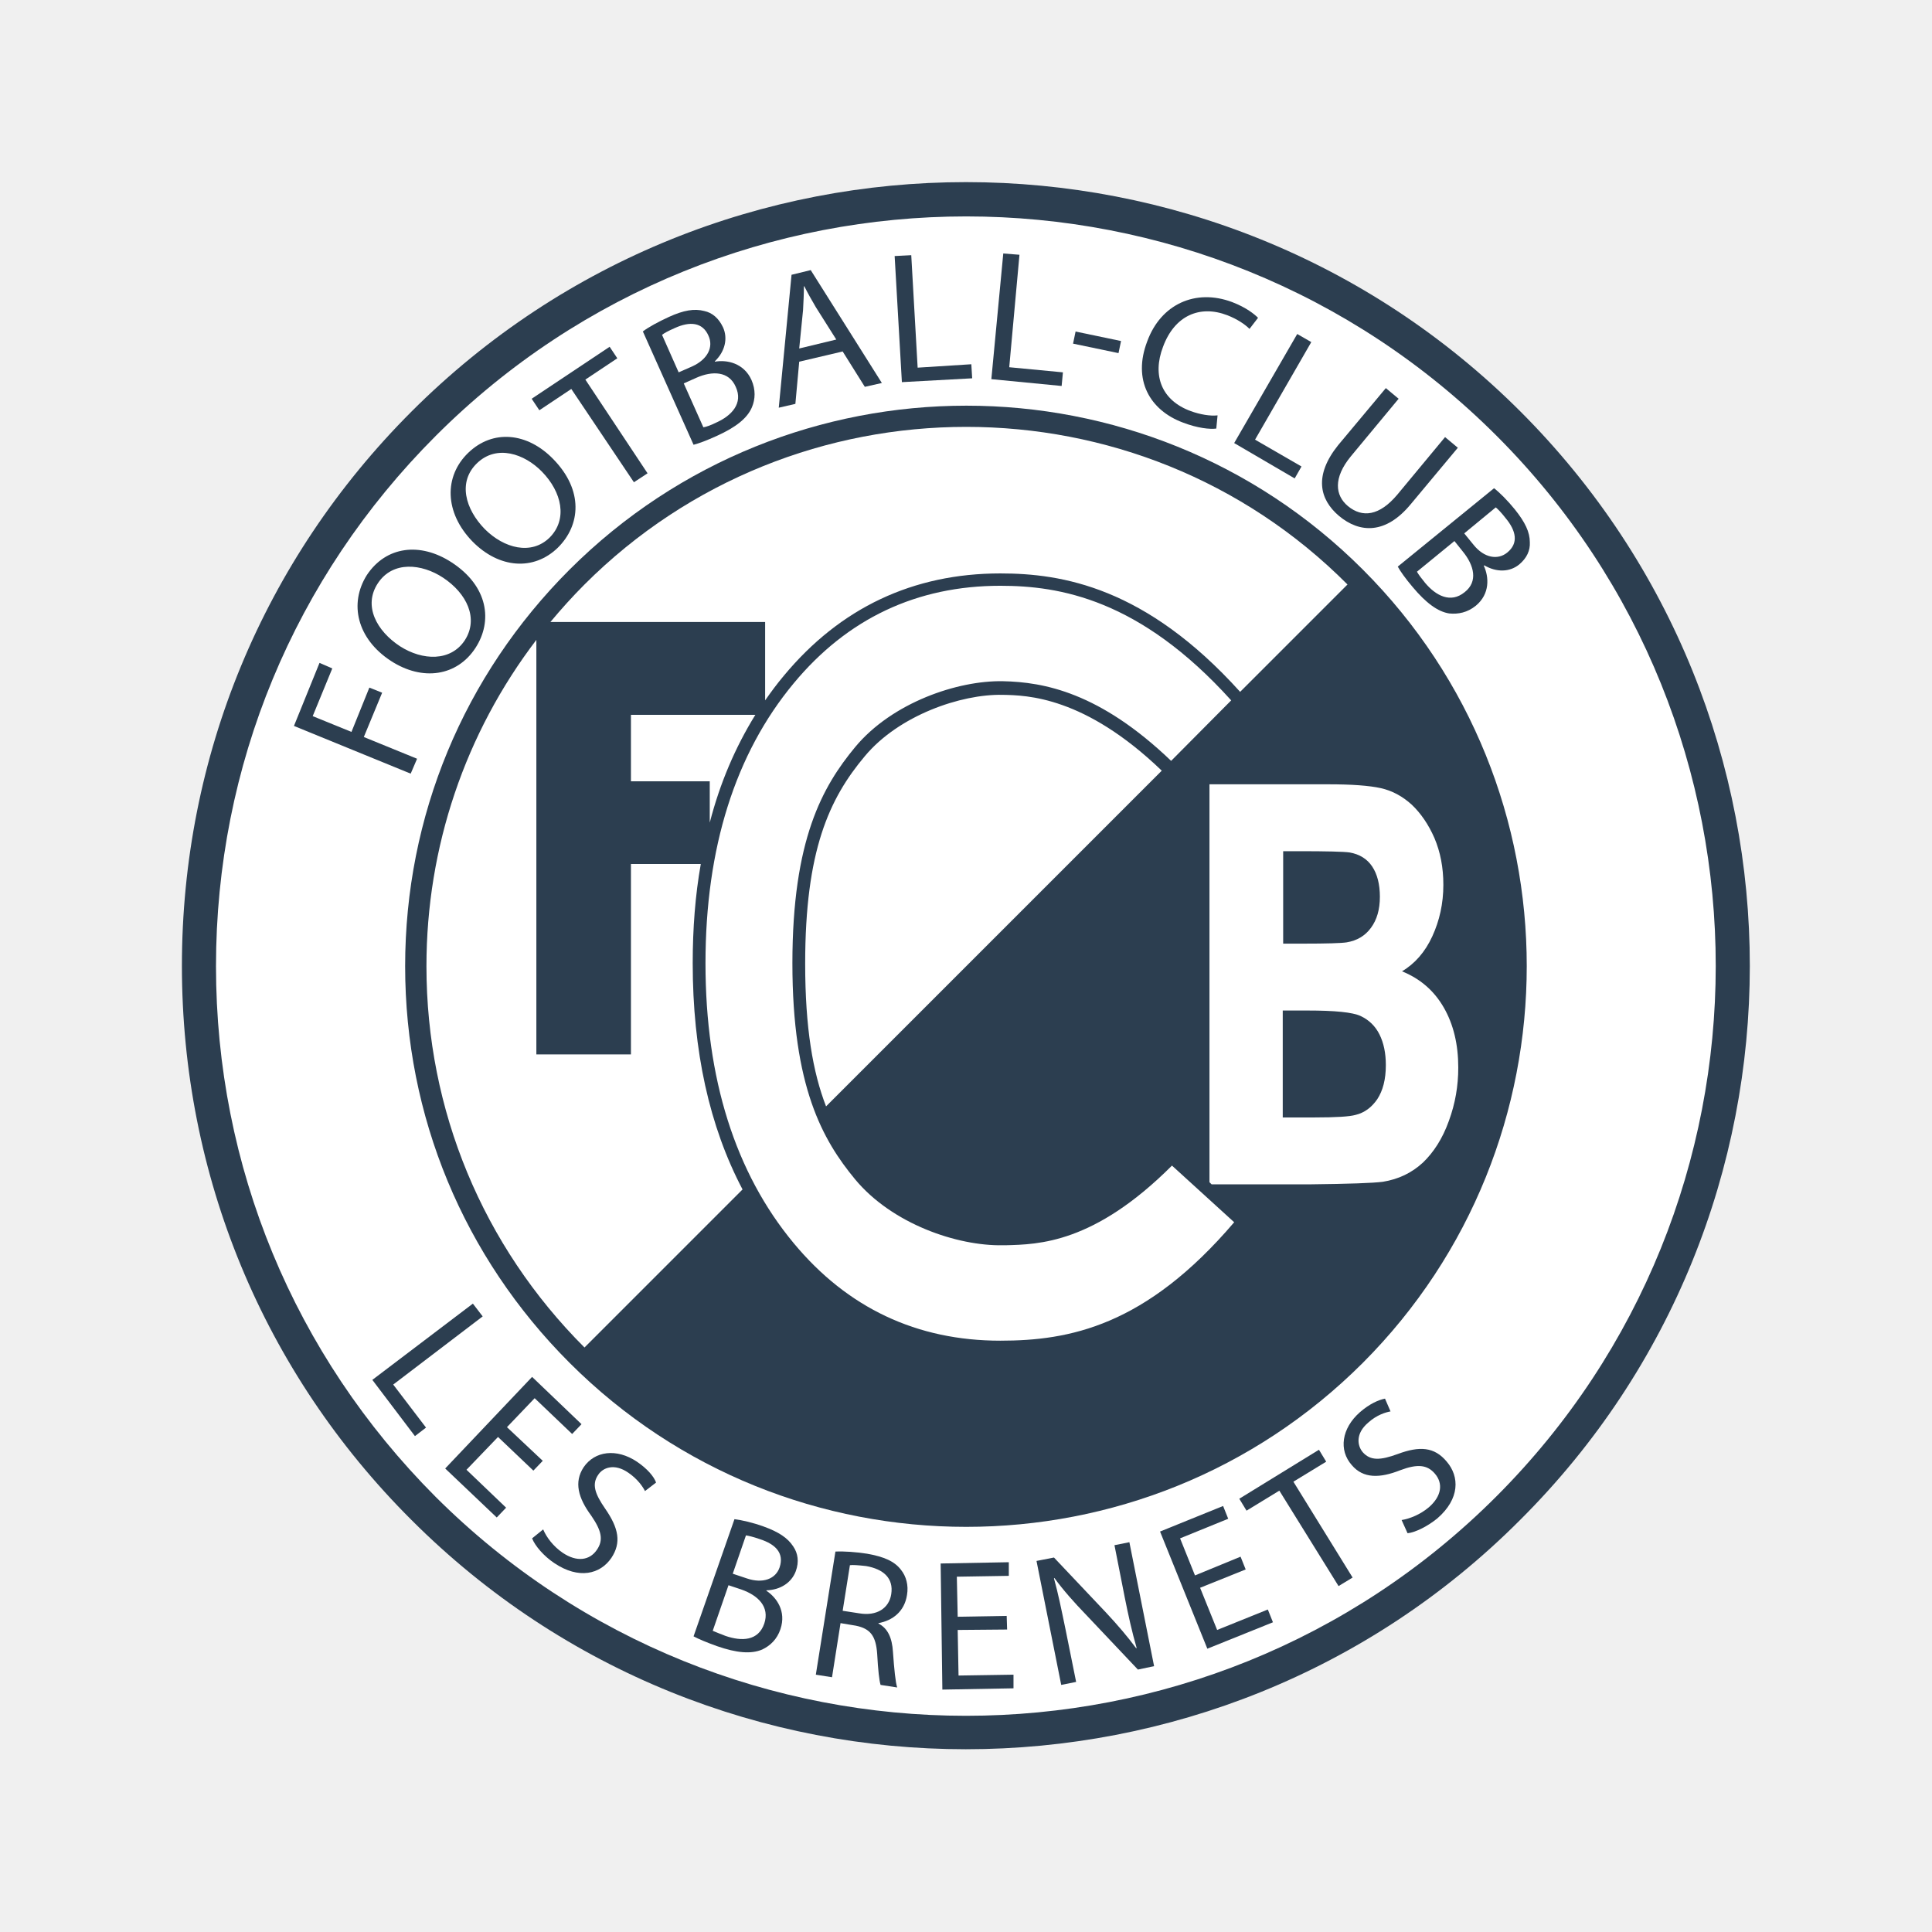
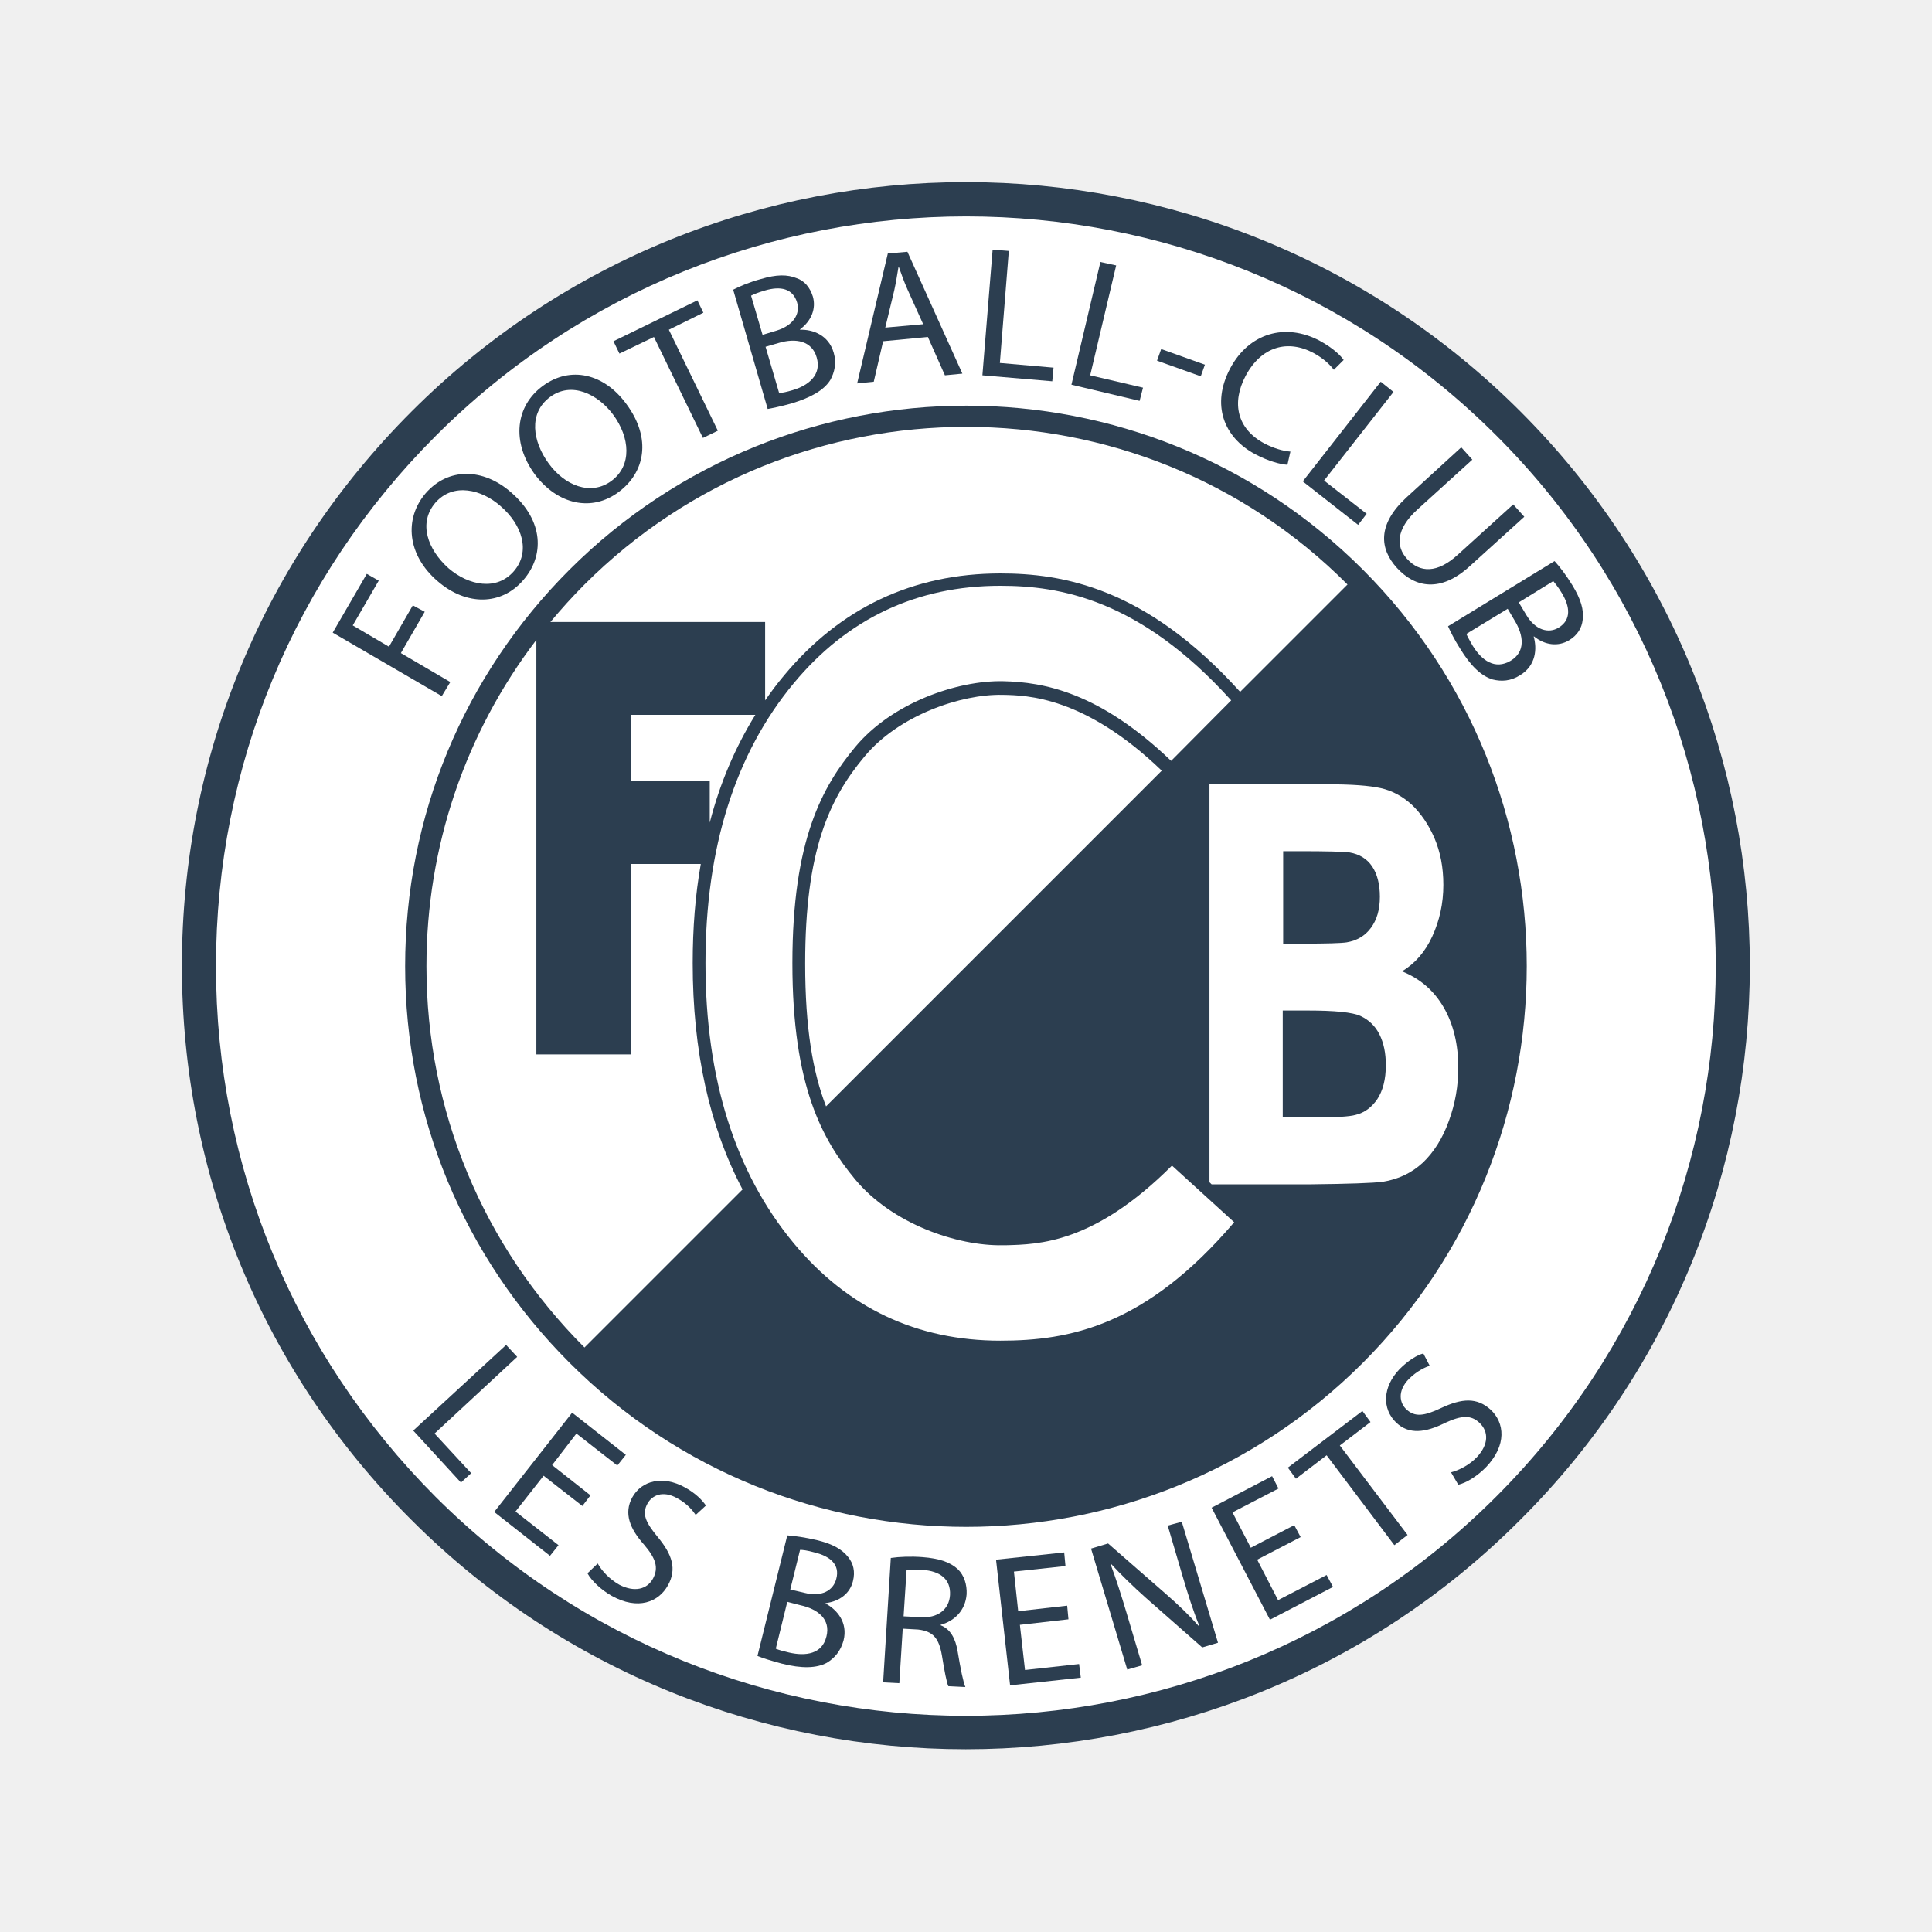
<svg xmlns="http://www.w3.org/2000/svg" version="1.1" x="0px" y="0px" viewBox="0 0 453.5 453.5" style="enable-background:new 0 0 453.5 453.5;" xml:space="preserve">
  <style type="text/css">
	.st0{fill:#FFFFFF;}
	.st1{fill:#2c3e50;}
</style>
  <g id="fond">
    <ellipse class="st0" cx="226.8" cy="226.8" rx="180" ry="180" />
  </g>
  <g id="logo">
    <g>
-       <polygon class="st1" points="97.9,178.1 85.4,173 89.7,162.6 86.7,161.4 82.5,171.8 73.4,168.1 78,156.9 75,155.6 69,170.4     96.4,181.6   " />
-       <path class="st1" d="M91.7,155.1c7.5,4.9,15.6,3.6,19.9-3c4.1-6.3,3-14.5-5.6-20.1c-7.4-4.8-15.4-3.8-19.9,3    C81.9,141.7,83.8,149.9,91.7,155.1z M88.7,136.9c3.5-5.3,10.3-4.6,15.3-1.3c5.6,3.7,8.4,9.6,5.1,14.7c-3.3,5-9.9,4.8-15.2,1.4    C88.4,148.1,85.2,142.2,88.7,136.9z" />
-       <path class="st1" d="M130.9,128.6c5.4-5.3,6.1-13.5-1-20.8c-6.1-6.3-14.2-7.1-20-1.5c-5.7,5.5-5.6,14,1,20.8    C117.2,133.5,125.3,134,130.9,128.6z M112,108.7c4.6-4.4,11.1-2.2,15.2,2c4.7,4.8,6.1,11.2,1.8,15.5c-4.3,4.2-10.7,2.5-15.2-2    C109.2,119.5,107.4,113.1,112,108.7z" />
-       <polygon class="st1" points="134.1,91.3 148.8,113.2 152,111.1 137.4,89.1 144.9,84.1 143.1,81.4 124.8,93.6 126.6,96.3   " />
-       <path class="st1" d="M168.3,102.3c4.4-2,7.1-4.1,8.2-6.7c0.8-1.9,0.9-4.1-0.1-6.4c-1.8-4-5.8-4.8-8.6-4.3l0-0.1    c2.4-2.3,3.1-5.4,1.9-8c-1-2.1-2.5-3.4-4.4-3.8c-2.3-0.6-4.8-0.2-8.3,1.4c-2.4,1.1-4.8,2.4-6.1,3.4l11.9,26.6    C164,104.1,165.9,103.4,168.3,102.3z M155.4,78.6c0.5-0.4,1.4-0.9,3-1.6c3.5-1.6,6.5-1.4,7.9,1.8c1.2,2.6-0.1,5.5-3.8,7.2    l-3.2,1.4L155.4,78.6z M163.4,88.7c3.8-1.7,7.7-1.6,9.3,2.1c1.8,3.9-1,6.8-4.6,8.4c-1.2,0.6-2.3,1-3,1.1L160.5,90L163.4,88.7z" />
-       <path class="st1" d="M187.6,84.9l10.2-2.4l5.2,8.3l4-0.9l-16.7-26.5l-4.5,1.1l-3,31.2l3.9-0.9L187.6,84.9z M188.5,72.8    c0.1-1.9,0.2-3.8,0.2-5.6l0.1,0c0.8,1.6,1.7,3.2,2.7,4.9l4.8,7.6l-8.7,2.1L188.5,72.8z" />
-       <polygon class="st1" points="228.2,88.8 228,85.5 215.4,86.3 213.9,59.9 210,60.1 211.7,89.7   " />
-       <polygon class="st1" points="249.5,87.4 236.9,86.2 239.3,59.8 235.5,59.5 232.7,89 249.2,90.6   " />
-       <rect x="256" y="74.9" transform="matrix(0.2043 -0.9789 0.9789 0.2043 126.2591 315.9581)" class="st1" width="2.9" height="10.9" />
-       <path class="st1" d="M277.7,99.2c3.4,1.3,6.3,1.6,7.8,1.4l0.3-3.1c-1.7,0.2-4.1-0.2-6.3-1c-6.8-2.5-9.1-8.3-6.5-15.1    c2.7-7.3,8.6-9.9,15.1-7.4c2.3,0.9,4.1,2.1,5.2,3.2l2-2.6c-0.8-0.8-2.7-2.4-6.1-3.7c-8.6-3.2-16.7,0.5-19.9,9.2    C265.8,89.2,269.9,96.3,277.7,99.2z" />
-       <polygon class="st1" points="303.9,112.3 305.5,109.5 294.6,103.2 307.8,80.3 304.5,78.4 289.7,104   " />
-       <path class="st1" d="M314.3,121.1c4.9,4.1,11,4.3,16.8-2.7l11.1-13.3l-3-2.5L328,116.1c-4.2,5-8.2,5.5-11.6,2.7    c-3-2.5-3.5-6.6,0.7-11.7l11.2-13.5l-3-2.5l-11.2,13.4C308.4,111.6,309.7,117.2,314.3,121.1z" />
-       <path class="st1" d="M331.6,137.8c3.1,3.7,5.9,5.8,8.6,6.2c2.1,0.2,4.2-0.2,6.2-1.8c3.4-2.8,3.1-6.8,1.9-9.4l0.1-0.1    c2.9,1.7,6,1.6,8.2-0.2c1.8-1.5,2.6-3.3,2.5-5.2c0-2.4-1.1-4.7-3.5-7.7c-1.7-2.1-3.6-4-4.9-5L328.1,133    C328.7,134.1,329.9,135.8,331.6,137.8z M351.1,119.1c0.5,0.4,1.2,1.1,2.3,2.5c2.5,3,3.1,5.9,0.4,8.1c-2.2,1.8-5.4,1.3-7.9-1.8    l-2.2-2.7L351.1,119.1z M341.4,127l2,2.5c2.6,3.2,3.6,7,0.4,9.5c-3.3,2.7-6.8,0.8-9.3-2.2c-0.9-1.1-1.5-1.9-1.9-2.6L341.4,127z" />
-       <polygon class="st1" points="111,306 87.4,323.9 97.4,337.1 100,335.1 92.3,325 113.3,309   " />
-       <polygon class="st1" points="116.9,337.3 125.2,345.2 127.4,342.9 119,335 125.5,328.2 134.3,336.6 136.5,334.3 124.9,323.2     104.5,344.7 116.6,356.2 118.8,353.9 109.5,345   " />
-       <path class="st1" d="M149.5,343.1c-4.8-3.2-9.9-2.5-12.5,1.3c-2.3,3.5-1.3,7.2,1.8,11.4c2.4,3.5,2.9,5.7,1.3,8    c-1.7,2.5-4.7,2.9-8,0.7c-2.2-1.5-3.8-3.6-4.6-5.5l-2.6,2.1c0.7,1.8,2.8,4.2,5.2,5.8c5.8,3.9,10.8,2.6,13.4-1.2    c2.4-3.6,1.7-7-1.4-11.5c-2.5-3.6-3.2-5.8-1.7-8c1.1-1.7,3.8-2.8,7.1-0.5c2.2,1.5,3.4,3.3,3.9,4.3l2.6-2    C153.5,346.6,152,344.8,149.5,343.1z" />
-       <path class="st1" d="M179.2,358.3c-2.5-0.9-5.1-1.5-6.8-1.7l-9.6,27.5c1.1,0.6,3,1.4,5.5,2.3c4.6,1.6,8,1.9,10.6,0.8    c1.9-0.9,3.5-2.4,4.3-4.8c1.4-4.2-0.9-7.4-3.3-9l0-0.1c3.3-0.1,5.9-1.8,6.9-4.5c0.8-2.2,0.5-4.2-0.6-5.8    C184.9,361,182.8,359.6,179.2,358.3z M179.4,381.1c-1.4,4.1-5.3,4.2-9.1,2.9c-1.3-0.5-2.3-0.9-3-1.2l3.7-10.7l3,1    C178,374.5,180.7,377.2,179.4,381.1z M183,367.9c-0.9,2.7-3.9,3.9-7.7,2.6l-3.3-1.1l3.1-9c0.6,0.1,1.6,0.3,3.3,0.9    C182.1,362.5,184.1,364.6,183,367.9z" />
-       <path class="st1" d="M203.5,364.7c-2.6-0.4-5.4-0.6-7.4-0.5l-4.6,28.9l3.8,0.6l2-12.7l3.6,0.6c3.4,0.7,4.7,2.4,5,6.6    c0.2,3.8,0.5,6.4,0.8,7.3l3.9,0.6c-0.4-1.2-0.7-4.2-1-8.4c-0.2-3.2-1.2-5.5-3.4-6.6l0-0.1c3.3-0.6,6.1-2.7,6.7-6.6    c0.4-2.3-0.2-4.4-1.4-5.9C210,366.5,207.5,365.4,203.5,364.7z M209.2,374.2c-0.5,3.3-3.4,5.2-7.5,4.5l-3.9-0.6l1.7-10.7    c0.6-0.1,2,0,3.8,0.2C207.3,368.3,209.8,370.4,209.2,374.2z" />
-       <polygon class="st1" points="225,393.3 224.8,382.6 236.4,382.5 236.3,379.3 224.8,379.5 224.6,370.1 236.8,369.9 236.8,366.7     220.8,367 221.2,396.6 237.9,396.3 237.9,393.1   " />
-       <path class="st1" d="M261.6,362.7l2.4,12.2c0.9,4.5,1.7,8.1,2.8,11.9l-0.1,0.1c-2-2.7-4.3-5.4-7.1-8.4l-12.2-12.9l-4.1,0.8    l5.8,29.1l3.5-0.7l-2.5-12.4c-1-4.8-1.7-8.3-2.7-11.9l0.1-0.1c2.1,2.9,4.7,5.8,7.4,8.6l12.2,12.9l3.8-0.8l-5.8-29.1L261.6,362.7z" />
-       <polygon class="st1" points="285.7,382.6 281.7,372.7 292.4,368.4 291.2,365.4 280.5,369.8 277,361.1 288.3,356.5 287.1,353.5     272.3,359.5 283.4,387 298.8,380.8 297.6,377.8   " />
-       <polygon class="st1" points="311.3,343.1 309.6,340.3 290.9,351.8 292.6,354.6 300.3,349.9 314.2,372.3 317.5,370.3 303.6,347.8       " />
-       <path class="st1" d="M328.1,341.3c-4.1,1.5-6.4,1.6-8.2-0.4c-1.3-1.5-1.8-4.4,1.3-7c2-1.8,4.1-2.4,5.2-2.6l-1.3-3    c-1.5,0.3-3.6,1.2-5.9,3.2c-4.3,3.8-5,8.9-1.9,12.4c2.7,3.2,6.6,3.1,11.4,1.2c4-1.5,6.3-1.3,8.1,0.8c2,2.3,1.6,5.3-1.4,7.9    c-2,1.7-4.5,2.7-6.4,3l1.4,3.1c1.9-0.2,4.8-1.7,7-3.5c5.3-4.6,5.2-9.8,2.2-13.3C336.7,339.6,333.2,339.4,328.1,341.3z" />
+       <g>
+         <polygon class="st1" points="105.7,160.1 94.1,153.3 99.7,143.6 96.9,142.1 91.3,151.8 82.8,146.8 88.9,136.3 86.1,134.7      78.1,148.5 103.7,163.4    " />
+         <path class="st1" d="M102.7,136.4c6.8,5.9,15,5.7,20.1-0.2c5-5.7,4.9-13.9-2.8-20.6c-6.6-5.8-14.8-5.9-20.1,0.2     C94.8,121.8,95.6,130.3,102.7,136.4z M102.2,118c4.2-4.8,10.9-3.1,15.3,0.8c5.1,4.4,7.1,10.7,3.1,15.3c-4,4.6-10.5,3.4-15.3-0.7     C100.4,129,98.1,122.8,102.2,118z" />
+         <path class="st1" d="M145.2,115.5c6.1-4.5,7.9-12.5,1.8-20.7c-5.2-7.1-13.1-9-19.6-4.2c-6.4,4.7-7.4,13.1-1.9,20.7     C130.9,118.5,138.9,120.2,145.2,115.5z M129.1,93.2c5.1-3.8,11.3-0.6,14.8,4.1c4,5.4,4.5,12-0.4,15.6c-4.9,3.6-11,1-14.7-4.1     C125,103.6,124,97,129.1,93.2z" />
+         <polygon class="st1" points="153.5,79.1 165,102.8 168.5,101.1 157,77.4 165.1,73.4 163.7,70.5 144,80.1 145.4,83    " />
+         <path class="st1" d="M185.8,94.7c4.6-1.4,7.6-3.1,9.1-5.5c1-1.8,1.5-4,0.8-6.4c-1.2-4.2-5-5.5-7.9-5.4l0-0.1c2.7-2,3.8-4.9,3-7.7     c-0.7-2.2-2-3.7-3.8-4.3c-2.2-0.9-4.7-0.9-8.4,0.2c-2.6,0.7-5,1.7-6.5,2.5l8.1,28C181.3,95.8,183.3,95.4,185.8,94.7z M176.3,69.4     c0.6-0.3,1.5-0.7,3.2-1.2c3.7-1.1,6.6-0.5,7.6,2.8c0.8,2.7-0.9,5.4-4.8,6.6l-3.3,1L176.3,69.4z M182.8,80.5     c4-1.2,7.8-0.5,8.9,3.4c1.2,4.1-1.9,6.6-5.7,7.7c-1.3,0.4-2.4,0.6-3.1,0.7l-3.2-10.9L182.8,80.5z" />
+         <path class="st1" d="M207.3,80.1l10.5-1l4,9l4.1-0.4L213,59.1l-4.6,0.4L201.2,90l3.9-0.4L207.3,80.1z M209.9,68.2     c0.4-1.8,0.7-3.7,1-5.5l0.1,0c0.6,1.7,1.2,3.4,2,5.2l3.7,8.2l-8.9,0.8L209.9,68.2z" />
+         <polygon class="st1" points="247,89.5 247.3,86.3 234.7,85.2 236.8,58.9 233,58.6 230.6,88.1    " />
+         <polygon class="st1" points="268.3,91 255.9,88.1 262,62.3 258.3,61.5 251.5,90.3 267.5,94.1    " />
+         <rect x="275.7" y="79.7" transform="matrix(0.3366 -0.9417 0.9417 0.3366 103.7363 317.4631)" class="st1" width="2.9" height="10.9" />
+         <path class="st1" d="M294.6,106.6c3.2,1.7,6,2.4,7.6,2.5l0.7-3.1c-1.7-0.1-4-0.8-6.1-1.9c-6.4-3.4-7.8-9.5-4.4-15.9     c3.7-6.9,9.9-8.6,16-5.3c2.2,1.2,3.7,2.6,4.7,3.9l2.3-2.3c-0.6-0.9-2.3-2.7-5.6-4.5c-8.1-4.3-16.6-1.8-21,6.4     C284.2,95,287.3,102.7,294.6,106.6z" />
+         <polygon class="st1" points="318.8,123.2 320.8,120.6 310.8,112.8 327.1,92 324.1,89.6 305.8,113    " />
+         <path class="st1" d="M327.9,133.3c4.3,4.7,10.3,5.8,17.1-0.4l12.8-11.6l-2.6-2.9l-13,11.8c-4.8,4.4-8.9,4.3-11.9,1     c-2.7-2.9-2.6-7,2.3-11.5l13-11.8l-2.6-2.9l-12.9,11.8C323.3,123.1,323.8,128.8,327.9,133.3z" />
+         <path class="st1" d="M342.7,152.2c2.5,4.1,5,6.5,7.7,7.3c2,0.5,4.2,0.4,6.4-1c3.8-2.3,4-6.3,3.2-9.1l0.1,0     c2.6,2.1,5.7,2.4,8.2,0.9c2-1.2,3-2.9,3.2-4.8c0.3-2.4-0.4-4.8-2.4-8.1c-1.4-2.3-3-4.4-4.2-5.7L339.9,147     C340.4,148.1,341.3,150,342.7,152.2z M364.6,136.4c0.4,0.5,1.1,1.3,2,2.8c2,3.3,2.2,6.3-0.7,8.1c-2.4,1.5-5.5,0.6-7.6-2.9l-1.8-3     L364.6,136.4z M353.9,142.9l1.6,2.7c2.2,3.6,2.6,7.4-0.9,9.5c-3.7,2.2-6.8-0.1-8.9-3.5c-0.7-1.2-1.2-2.1-1.5-2.8L353.9,142.9z" />
+       </g>
+       <polygon class="st1" points="118.8,315.7 97,335.8 108.2,348 110.6,345.8 102,336.5 121.4,318.5   " />
+       <polygon class="st1" points="127.6,346.4 136.7,353.5 138.6,351 129.6,343.9 135.3,336.5 144.9,344 146.9,341.5 134.3,331.6     116,354.9 129.1,365.2 131.1,362.7 121,354.8   " />
+       <path class="st1" d="M160.7,349.1c-5.1-2.8-10.1-1.6-12.3,2.4c-2,3.7-0.6,7.3,2.8,11.1c2.8,3.3,3.4,5.4,2.1,7.9    c-1.4,2.6-4.4,3.3-7.9,1.5c-2.3-1.3-4.1-3.2-5.1-5l-2.4,2.3c0.9,1.7,3.2,3.9,5.7,5.3c6.1,3.4,11,1.5,13.2-2.5    c2.1-3.8,1-7.2-2.4-11.3c-2.8-3.4-3.8-5.4-2.4-7.9c1-1.8,3.5-3.2,7-1.2c2.4,1.3,3.7,3,4.3,3.9l2.4-2.2    C164.9,352.2,163.3,350.5,160.7,349.1z" />
+       <path class="st1" d="M191.7,361.5c-2.6-0.6-5.2-1-6.9-1.1l-7,28.3c1.2,0.5,3.1,1.1,5.7,1.8c4.7,1.2,8.2,1.1,10.6-0.2    c1.8-1.1,3.2-2.7,3.9-5.2c1.1-4.3-1.6-7.3-4.2-8.7l0-0.1c3.3-0.4,5.7-2.3,6.4-5.1c0.6-2.3,0.1-4.2-1.1-5.7    C197.6,363.6,195.4,362.4,191.7,361.5z M194,384.1c-1,4.2-4.9,4.7-8.8,3.8c-1.3-0.3-2.4-0.6-3.1-0.9l2.7-11l3.1,0.8    C192,377.7,195,380.1,194,384.1z M196.3,370.6c-0.7,2.8-3.5,4.3-7.4,3.3l-3.4-0.8l2.3-9.3c0.6,0,1.6,0.1,3.4,0.6    C194.9,365.3,197.2,367.3,196.3,370.6z" />
+       <path class="st1" d="M216.5,365.5c-2.6-0.2-5.4-0.1-7.4,0.2l-1.8,29.2l3.8,0.2l0.8-12.8l3.6,0.2c3.5,0.4,4.9,2,5.6,6.1    c0.6,3.7,1.1,6.3,1.5,7.2l4,0.2c-0.5-1.2-1.1-4.1-1.8-8.3c-0.5-3.1-1.7-5.3-4-6.2l0-0.1c3.2-0.9,5.8-3.3,6.1-7.2    c0.1-2.3-0.6-4.4-2-5.8C223.1,366.7,220.5,365.8,216.5,365.5z M223,374.4c-0.2,3.4-2.9,5.5-7,5.2l-3.9-0.2l0.7-10.8    c0.6-0.1,2-0.2,3.8-0.1C220.6,368.8,223.2,370.6,223,374.4z" />
+       <polygon class="st1" points="240.6,392 239.4,381.4 250.8,380.1 250.5,376.9 239,378.2 238,368.9 250.1,367.6 249.8,364.4     233.8,366.1 237.1,395.6 253.7,393.8 253.3,390.6   " />
+       <path class="st1" d="M274.1,358.1l3.5,11.9c1.3,4.4,2.4,7.9,3.9,11.6l-0.1,0.1c-2.2-2.5-4.8-5-7.9-7.7l-13.4-11.7l-4,1.2l8.5,28.4    l3.5-1l-3.6-12.1c-1.4-4.7-2.5-8.1-3.8-11.6l0.1-0.1c2.4,2.6,5.2,5.3,8.1,7.9l13.3,11.7l3.7-1.1l-8.5-28.4L274.1,358.1z" />
+       <polygon class="st1" points="300,375.6 295.1,366.1 305.3,360.8 303.8,358 293.6,363.3 289.3,355 300.1,349.4 298.6,346.5     284.4,353.9 298.1,380.2 312.9,372.5 311.4,369.7   " />
+       <polygon class="st1" points="321.7,333.8 319.8,331.2 302.3,344.5 304.2,347.1 311.4,341.6 327.3,362.7 330.4,360.3 314.5,339.3       " />
+       <path class="st1" d="M338.3,330.5c-4,1.9-6.2,2.2-8.2,0.3c-1.5-1.4-2.2-4.2,0.6-7.1c1.9-1.9,3.9-2.8,4.9-3.1l-1.5-2.9    c-1.5,0.4-3.5,1.6-5.6,3.7c-4,4.2-4.1,9.3-0.8,12.5c3,2.9,6.9,2.4,11.5,0.1c3.9-1.8,6.1-1.9,8.1,0c2.2,2.1,2.1,5.1-0.6,8    c-1.8,1.9-4.2,3.1-6.1,3.6l1.7,2.9c1.9-0.4,4.6-2.1,6.6-4.2c4.8-5.1,4.3-10.3,1-13.4C346.7,328,343.2,328.2,338.3,330.5z" />
      <path class="st1" d="M356.9,96.6c-71.8-71.8-188.5-71.8-260.3,0c-34.8,34.8-53.9,81-53.9,130.1c0,49.2,19.1,95.4,53.9,130.1    c35.9,35.9,83,53.8,130.1,53.8s94.3-17.9,130.1-53.8C428.7,285.2,428.7,168.4,356.9,96.6z M351.2,351.3    c-68.6,68.6-180.3,68.6-249,0C69,318,50.7,273.8,50.7,226.8c0-47,18.3-91.2,51.6-124.5c34.3-34.3,79.4-51.5,124.5-51.5    c45.1,0,90.2,17.2,124.5,51.5C419.9,170.9,419.9,282.6,351.2,351.3z" />
      <path class="st1" d="M319.9,133.7c-51.3-51.3-134.8-51.3-186.2,0c-24.9,24.9-38.6,57.9-38.6,93.1c0,35.2,13.7,68.2,38.6,93.1    c25.7,25.7,59.4,38.5,93.1,38.5c33.7,0,67.4-12.8,93.1-38.5C371.2,268.5,371.2,185,319.9,133.7z M137.2,137.2    c24.7-24.7,57.1-37,89.6-37s64.9,12.3,89.5,37l-25.2,25.2c-22.2-24.6-41.8-27.8-56.3-27.8c-20.5,0-37.6,8.1-50.8,24    c-1.6,1.9-3,3.8-4.4,5.8V146h-50.4C131.7,143,134.4,140,137.2,137.2z M148.1,183.5v-15.7h29.2c-4.7,7.6-8.3,16-10.7,25.3v-9.7    H148.1z M137.2,316.3c-23.9-23.9-37.1-55.7-37.1-89.5c0-28,9.1-54.7,25.8-76.6v97.3h22.2v-44.7h16.4c-1.3,7.3-1.9,15.1-1.9,23.3    c0,20.5,3.9,38.3,11.7,53.1L137.2,316.3z M234.8,314.7c-19.6,0-35.9-7.7-48.5-22.9c-13.7-16.5-20.7-38.6-20.7-65.7    c0-27.1,7-49.2,20.7-65.7c12.6-15.2,28.9-22.9,48.5-22.9c13.9,0,32.7,3.1,54.2,26.9l-14.1,14.2c-16.8-16.1-29.9-18.5-39.5-18.7    c-10.6-0.2-26,5-34.7,15.5c-7.6,9.2-14.7,21.6-14.7,50.7c0,29,7.1,41.5,14.7,50.7c8.7,10.5,24,15.7,34.7,15.5l0.6,0    c7.8-0.2,20.8-0.4,39.1-18.7l14.6,13.3C268.9,311.3,251,314.7,234.8,314.7z M272.7,180.9l-78.8,78.8c-3.1-8-4.9-18.4-4.9-33.5    c0-26.5,5.6-38.7,14-48.7c8-9.6,22.6-14.6,32.3-14.4C241.1,163.2,254.6,163.5,272.7,180.9z M334,272.9c-2.6,2.4-5.7,3.9-9.4,4.5    c-2.3,0.3-8,0.5-17,0.6h-23.2l-0.5-0.5v-93.4h27.9c5.5,0,9.6,0.3,12.3,0.9c2.7,0.6,5.1,1.9,7.3,3.9c2.1,2,3.9,4.6,5.3,7.8    c1.4,3.3,2.1,6.9,2.1,11c0,4.4-0.9,8.4-2.6,12.1s-4.1,6.4-7.1,8.2c4.2,1.7,7.5,4.5,9.8,8.5c2.3,4,3.4,8.7,3.4,14.1    c0,4.3-0.7,8.4-2.2,12.5C338.6,267.3,336.5,270.5,334,272.9z" />
      <path class="st1" d="M301.2,199.8v21.7h4.7c5.5,0,8.9-0.1,10.2-0.3c2.4-0.4,4.3-1.5,5.7-3.4c1.4-1.9,2.1-4.3,2.1-7.3    c0-2.9-0.6-5.3-1.8-7.1c-1.2-1.8-3-2.9-5.3-3.3c-1.4-0.2-5.4-0.3-12-0.3H301.2z" />
      <path class="st1" d="M319.4,238.5c-1.9-0.9-6.1-1.3-12.5-1.3h-5.8v25.1h7.4c5.1,0,8.3-0.2,9.7-0.6c2.1-0.5,3.8-1.8,5.1-3.7    c1.3-2,2-4.6,2-8c0-2.8-0.5-5.2-1.5-7.2C322.8,240.8,321.3,239.4,319.4,238.5z" />
    </g>
  </g>
</svg>
